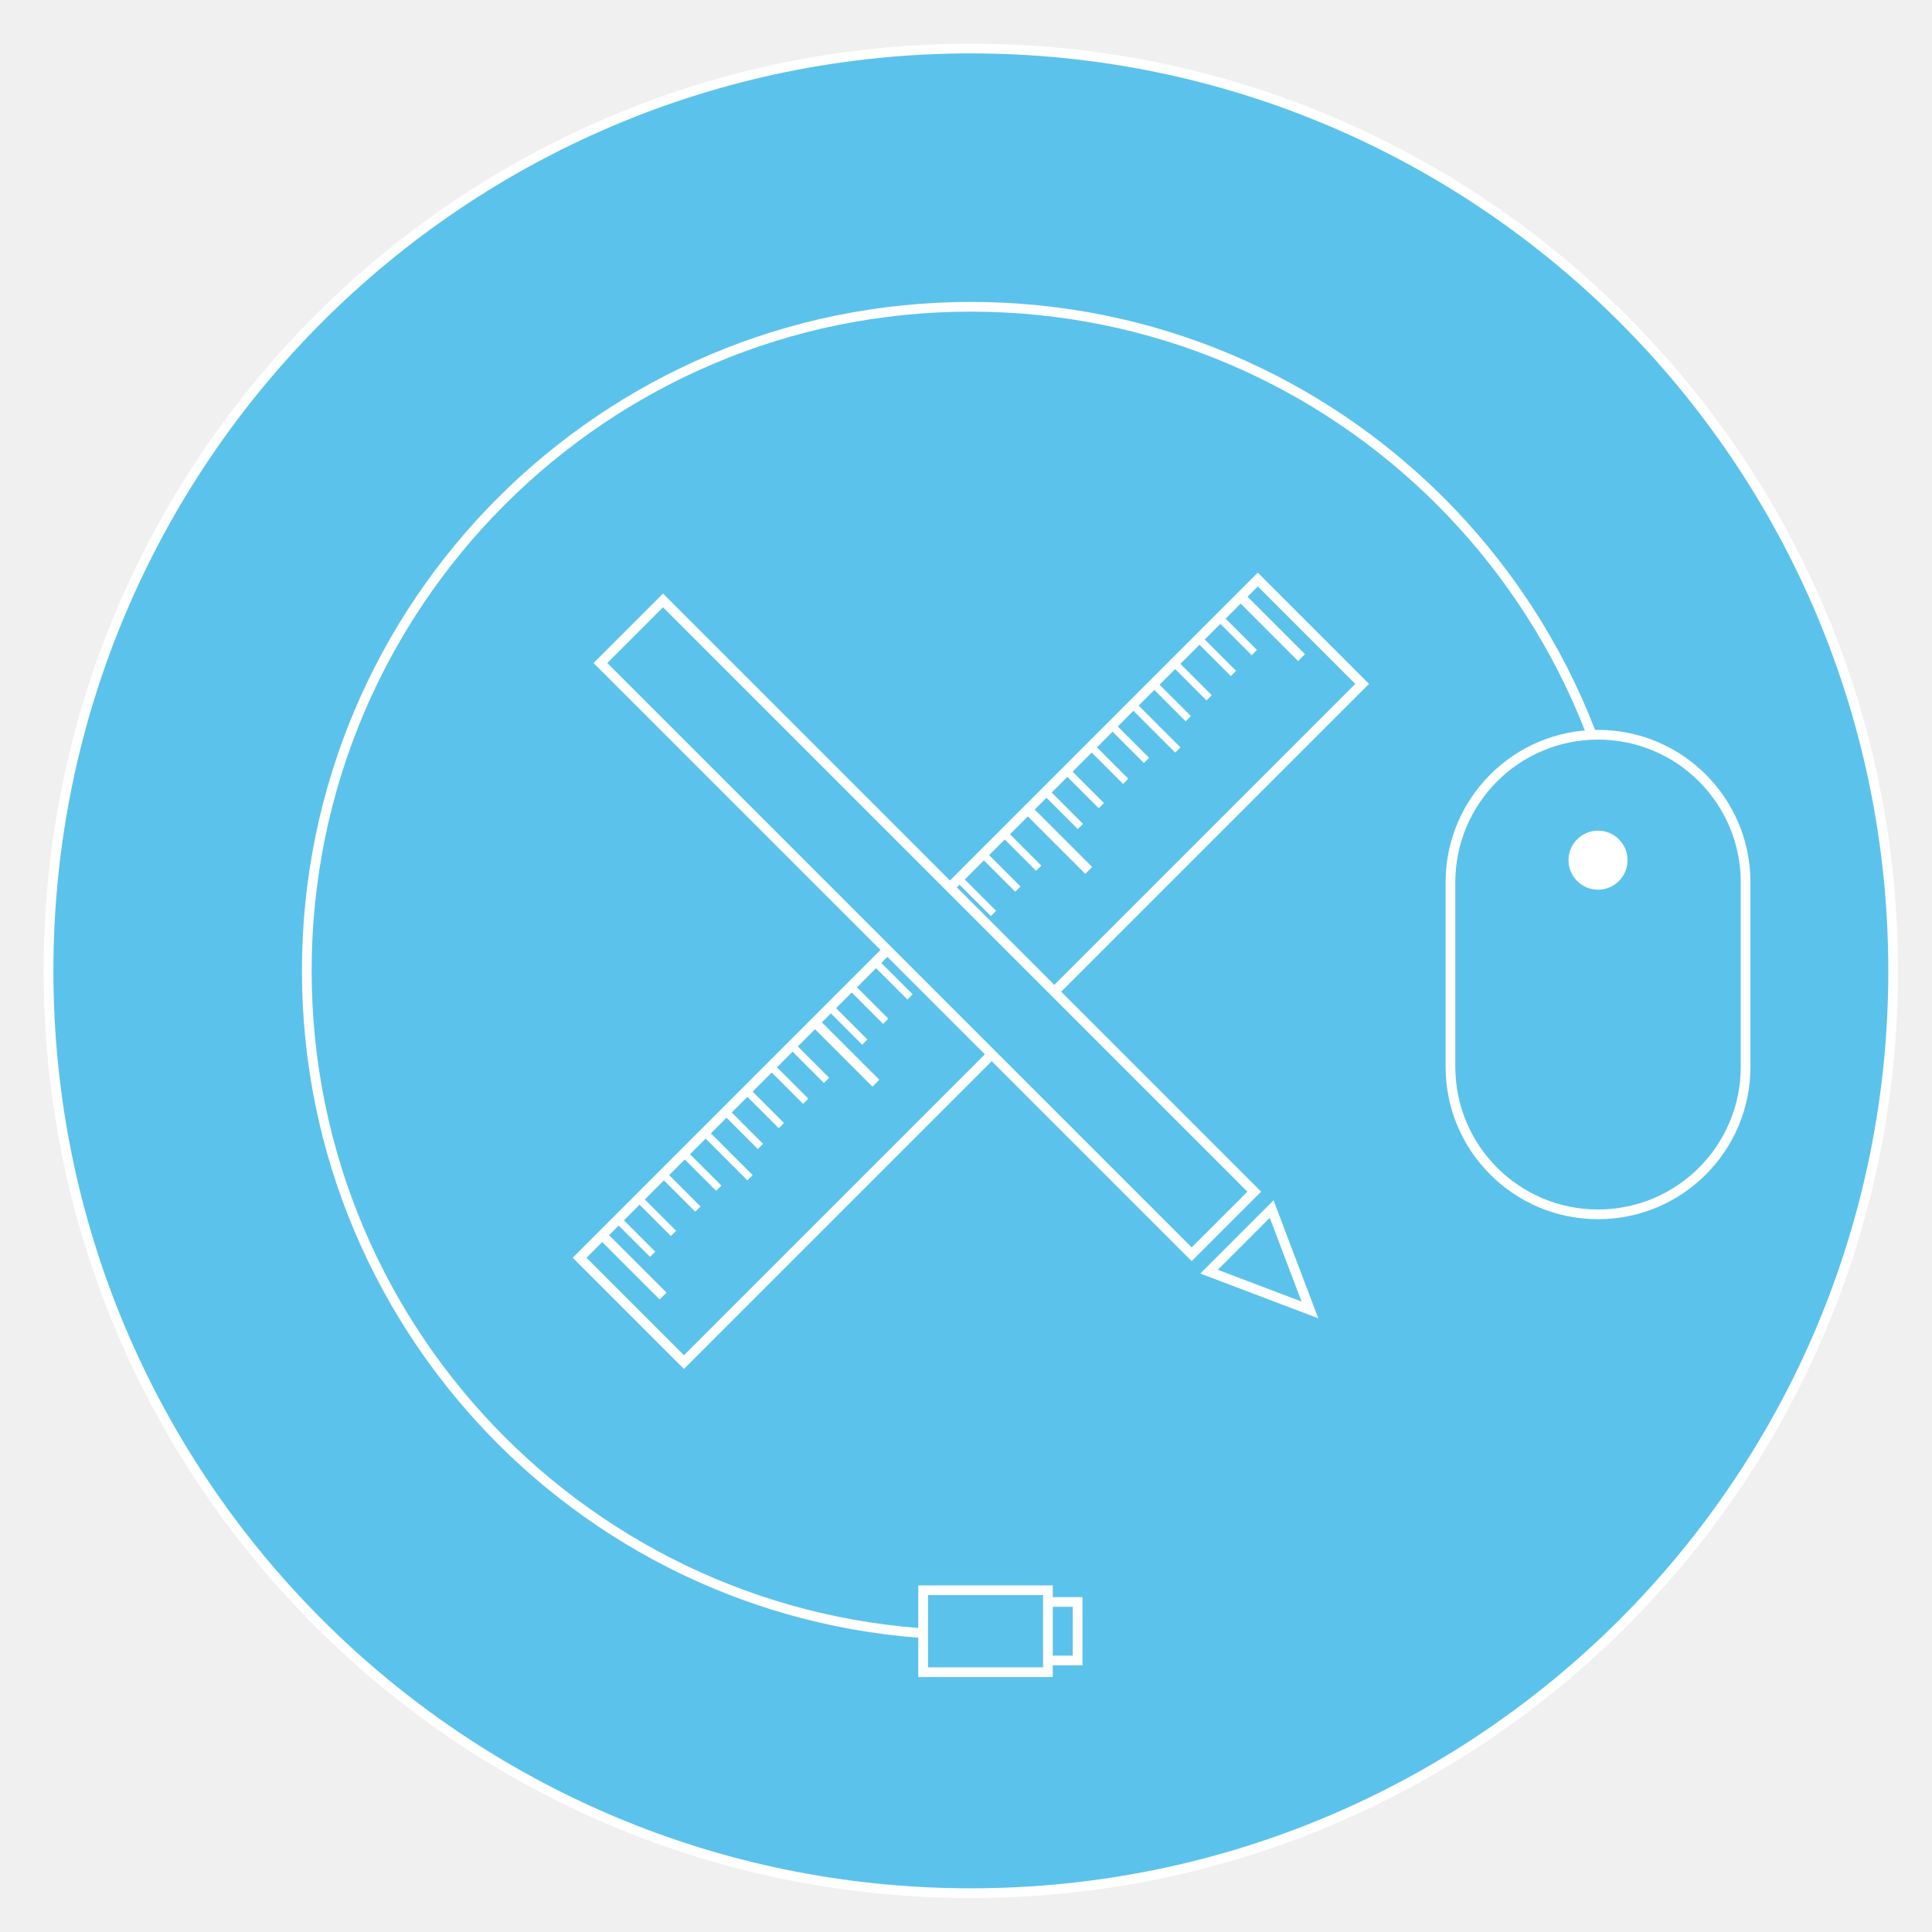
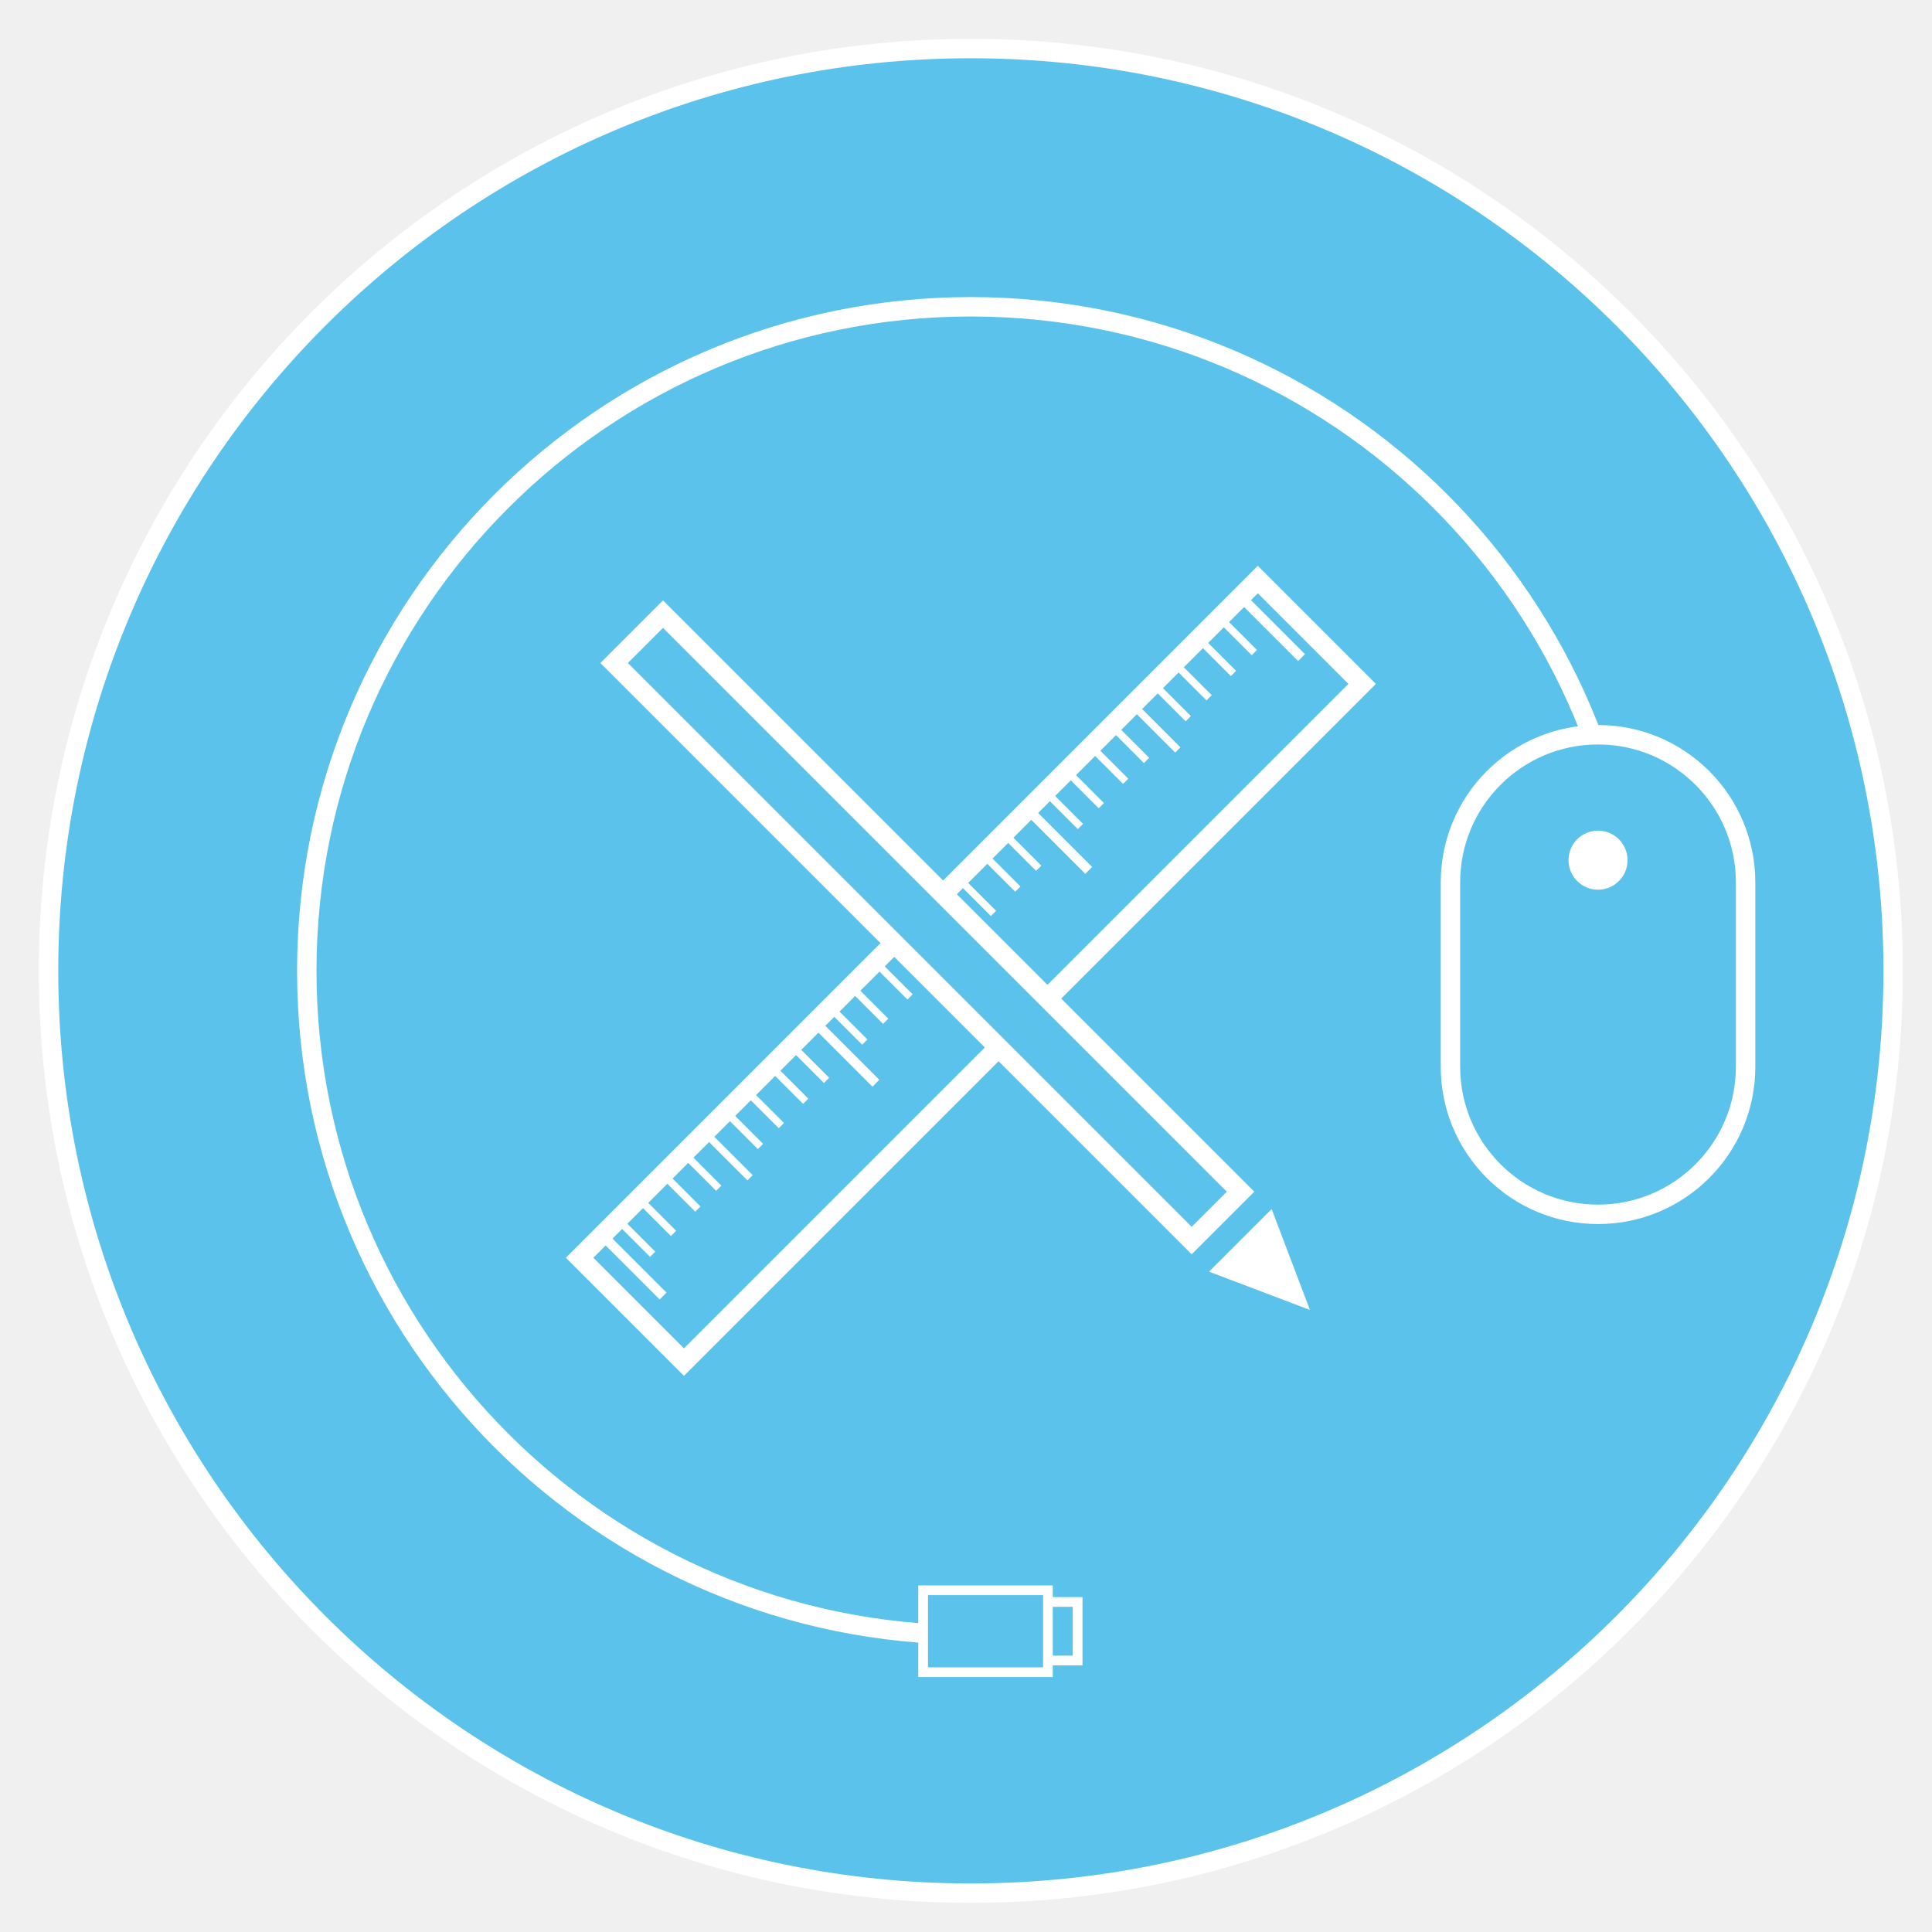
- <svg xmlns="http://www.w3.org/2000/svg" width="199px" height="199px" viewBox="0 0 199 199" version="1.1" style="background: #5BC3EB;">
-   <defs />
+ <svg xmlns="http://www.w3.org/2000/svg" xmlns:xlink="http://www.w3.org/1999/xlink" width="199px" height="199px" viewBox="0 0 199 199" version="1.1" style="background: #5BC3EB;">
+   <defs>
+     <rect id="path-1" x="-1.25233157e-13" y="-1.56319402e-13" width="9.119" height="86.125" />
+     <mask id="mask-2" maskContentUnits="userSpaceOnUse" maskUnits="objectBoundingBox" x="0" y="0" width="9.119" height="86.125" fill="white">
+       <use xlink:href="#path-1" />
+     </mask>
+     <polygon id="path-3" points="4.56 88.658 9.119 98.791 -3.55271368e-14 98.791" />
+     <mask id="mask-4" maskContentUnits="userSpaceOnUse" maskUnits="objectBoundingBox" x="0" y="0" width="9.119" height="10.132" fill="white">
+       <use xlink:href="#path-3" />
+     </mask>
+   </defs>
  <g id="Page-1" stroke="none" stroke-width="1" fill="none" fill-rule="evenodd">
    <g id="design">
      <g id="icon-graphicDesign-outline" transform="translate(5, 5)">
-         <circle id="Oval-Copy" stroke="#FFFFFF" fill="#5BC3EB" cx="95" cy="95" r="95" />
-         <path d="M95,163.4 C132.776,163.4 163.4,132.776 163.4,95 C163.4,57.224 132.776,26.6 95,26.6 C57.224,26.6 26.6,57.224 26.6,95" id="usb-cable" stroke="#FFFFFF" fill="#5BC3EB" transform="translate(95, 95) rotate(-90) translate(-95, -95) " />
+         <circle id="Oval-Copy" stroke="#FFFFFF" stroke-width="2" fill="#5BC3EB" cx="95" cy="95" r="95" />
+         <path d="M95,163.4 C132.776,163.4 163.4,132.776 163.4,95 C163.4,57.224 132.776,26.6 95,26.6 C57.224,26.6 26.6,57.224 26.6,95" id="usb-cable" stroke="#FFFFFF" stroke-width="2" fill="#5BC3EB" transform="translate(95, 95) rotate(-90) translate(-95, -95) " />
        <g id="pen+ruler" transform="translate(53.96, 53.96)" stroke="#FFFFFF">
          <g id="ruler" transform="translate(41.25213, 41.39355) rotate(45) translate(-41.25213, -41.39355) translate(33.25213, -8.106447)">
            <g id="Group-27" transform="translate(0, -0)">
-               <rect id="Rectangle-11-Copy" fill="#5BC3EB" x="4.26325641e-14" y="-1.27897692e-13" width="15.199" height="98.791" />
+               <rect id="Rectangle-11-Copy" stroke-width="2" fill="#5BC3EB" x="4.26325641e-14" y="-1.27897692e-13" width="15.199" height="98.791" />
              <path d="M1.63424829e-13,2.5 L8.869,2.5" id="Path-10" />
              <path d="M-7.81597009e-14,33.5 L8.869,33.5" id="Path-10" />
              <g id="Group-26" transform="translate(-0, 5.066195)" stroke-width="0.76">
                <path d="M0,0.507 L5.066,0.507" id="Path-10" />
                <path d="M0,3.546 L5.066,3.546" id="Path-10" />
                <path d="M0,7.093 L5.066,7.093" id="Path-10" />
                <path d="M-7.10542736e-15,10.132 L5.066,10.132" id="Path-10" />
                <path d="M0,13.172 L6.586,13.172" id="Path-10" />
                <path d="M3.55271368e-14,16.212 L5.066,16.212" id="Path-10" />
                <path d="M3.55271368e-14,19.252 L5.066,19.252" id="Path-10" />
                <path d="M-4.26325641e-14,22.798 L5.066,22.798" id="Path-10" />
                <path d="M-4.26325641e-14,25.838 L5.066,25.838" id="Path-10" />
              </g>
              <g id="Group-26-Copy" transform="translate(-0, 36.47661)" stroke-width="0.76">
                <path d="M0,0.507 L5.066,0.507" id="Path-10" />
                <path d="M-4.26325641e-14,3.546 L5.066,3.546" id="Path-10" />
                <path d="M0,7.093 L5.066,7.093" id="Path-10" />
                <path d="M0,10.132 L5.066,10.132" id="Path-10" />
                <path d="M0,13.172 L6.586,13.172" id="Path-10" />
                <path d="M0,16.212 L5.066,16.212" id="Path-10" />
                <path d="M0,19.252 L5.066,19.252" id="Path-10" />
                <path d="M0,22.798 L5.066,22.798" id="Path-10" />
                <path d="M-7.10542736e-15,25.838 L5.066,25.838" id="Path-10" />
              </g>
              <g id="Group-26-Copy-2" transform="translate(-0, 67.3804)" stroke-width="0.76">
                <path d="M0,0.507 L5.066,0.507" id="Path-10" />
                <path d="M-1.42108547e-14,3.546 L5.066,3.546" id="Path-10" />
                <path d="M-7.10542736e-15,7.093 L5.066,7.093" id="Path-10" />
                <path d="M-7.10542736e-15,10.132 L5.066,10.132" id="Path-10" />
                <path d="M-7.10542736e-15,13.172 L6.586,13.172" id="Path-10" />
                <path d="M-7.10542736e-15,16.212 L5.066,16.212" id="Path-10" />
                <path d="M-7.10542736e-15,19.252 L5.066,19.252" id="Path-10" />
                <path d="M-7.10542736e-15,22.798 L5.066,22.798" id="Path-10" />
                <path d="M-7.10542736e-15,25.838 L5.066,25.838" id="Path-10" />
              </g>
              <path d="M-8.52651283e-14,64.5 L8.869,64.5" id="Path-10" />
              <path d="M-4.26325641e-14,95.5 L8.869,95.5" id="Path-10" />
            </g>
          </g>
-           <g id="pen" transform="translate(41.42184, 40.79958) rotate(-45) translate(-41.42184, -40.79958) translate(36.42184, -8.700416)" fill="#5BC3EB">
-             <rect id="Rectangle-11" x="-1.25233157e-13" y="-1.56319402e-13" width="9.119" height="86.125" />
-             <polygon id="Triangle-3" transform="translate(4.559576, 93.72462) rotate(180) translate(-4.559576, -93.72462) " points="4.56 88.658 9.119 98.791 -3.55271368e-14 98.791" />
+           <g id="pen" transform="translate(41.42184, 40.79958) rotate(-45) translate(-41.42184, -40.79958) translate(36.42184, -8.700416)" stroke-width="4">
+             <use id="Rectangle-11" mask="url(#mask-2)" fill="#5BC3EB" xlink:href="#path-1" />
+             <use id="Triangle-3" mask="url(#mask-4)" fill="#FFFFFF" transform="translate(4.559576, 93.72462) rotate(180) translate(-4.559576, -93.72462) " xlink:href="#path-3" />
          </g>
        </g>
        <g id="mouse" transform="translate(144.4, 70.68)">
-           <rect id="Rectangle-12" stroke="#FFFFFF" fill="#5BC3EB" x="0" y="0" width="30.4" height="49.4" rx="15.2" />
+           <rect id="Rectangle-12" stroke="#FFFFFF" stroke-width="2" fill="#5BC3EB" x="0" y="0" width="30.4" height="49.4" rx="15.2" />
          <circle id="Oval-11" fill="#FFFFFF" cx="15.2" cy="12.92" r="3.04" />
        </g>
        <g id="usb" transform="translate(89.68, 158.08)" stroke="#FFFFFF" fill="#5BC3EB">
          <rect id="Rectangle-13" x="10.196" y="1.926" width="6.121" height="6.028" />
          <rect id="Rectangle-13" x="0.403" y="0.72" width="12.854" height="8.439" />
        </g>
      </g>
    </g>
  </g>
</svg>
